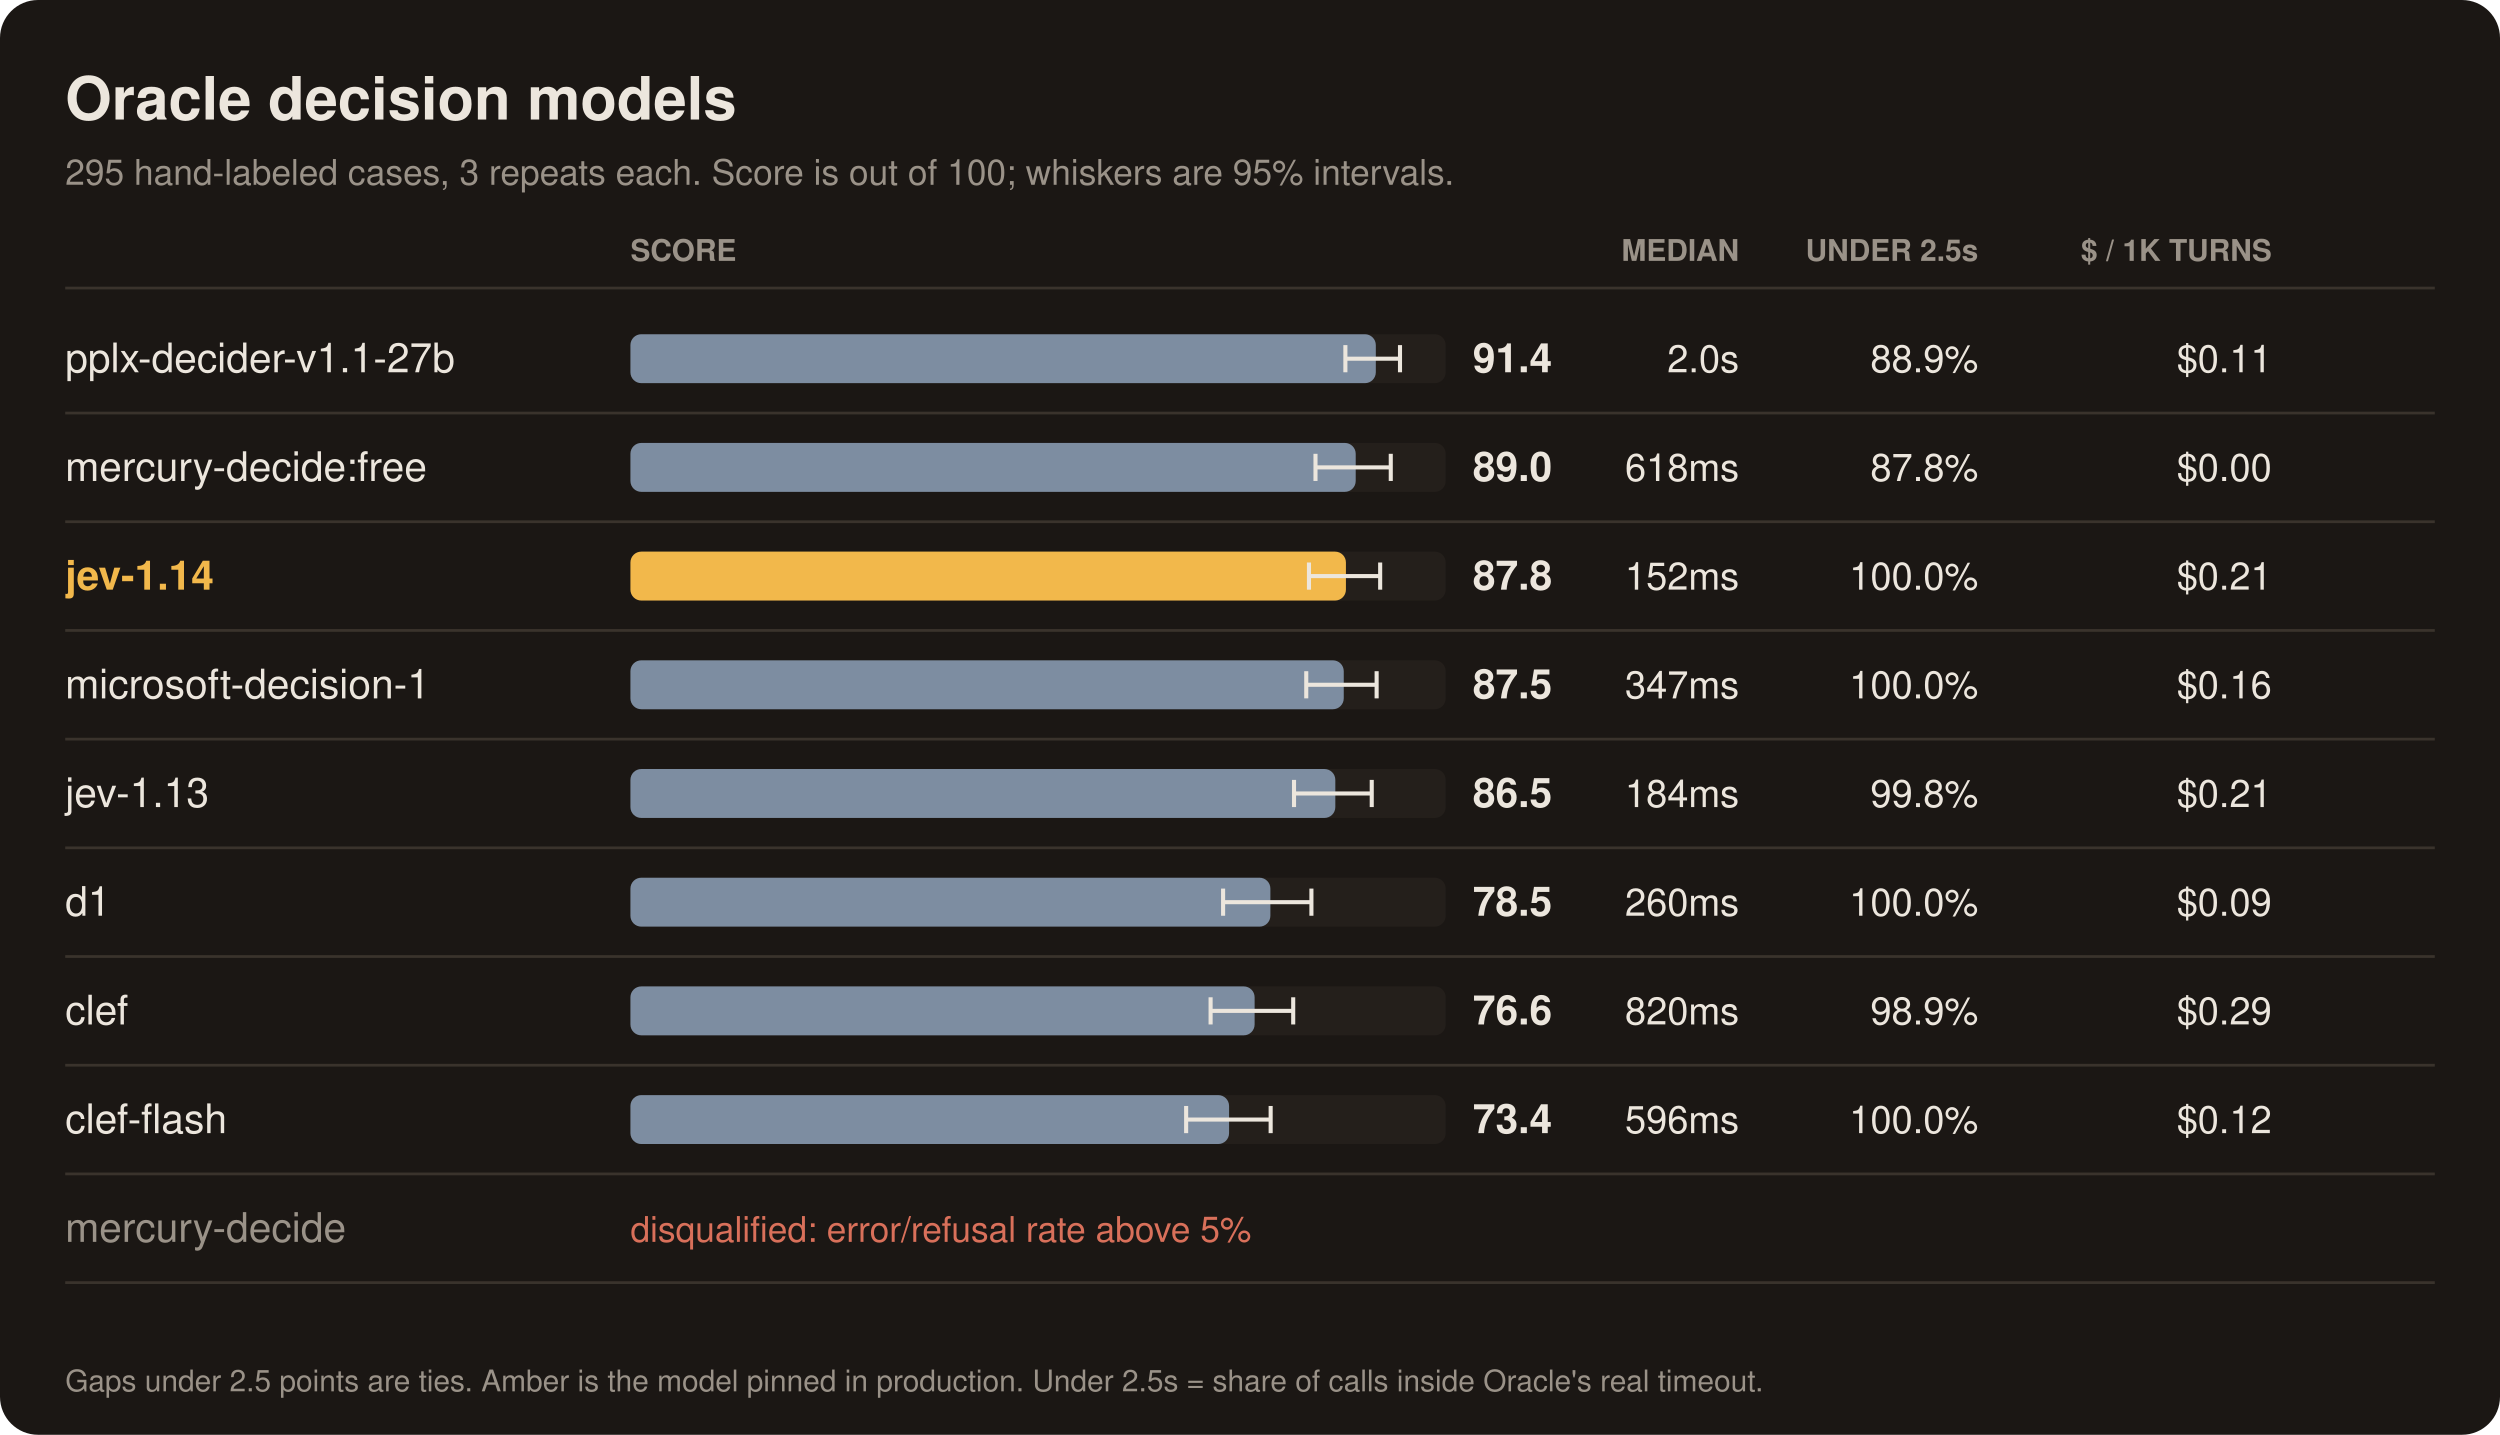
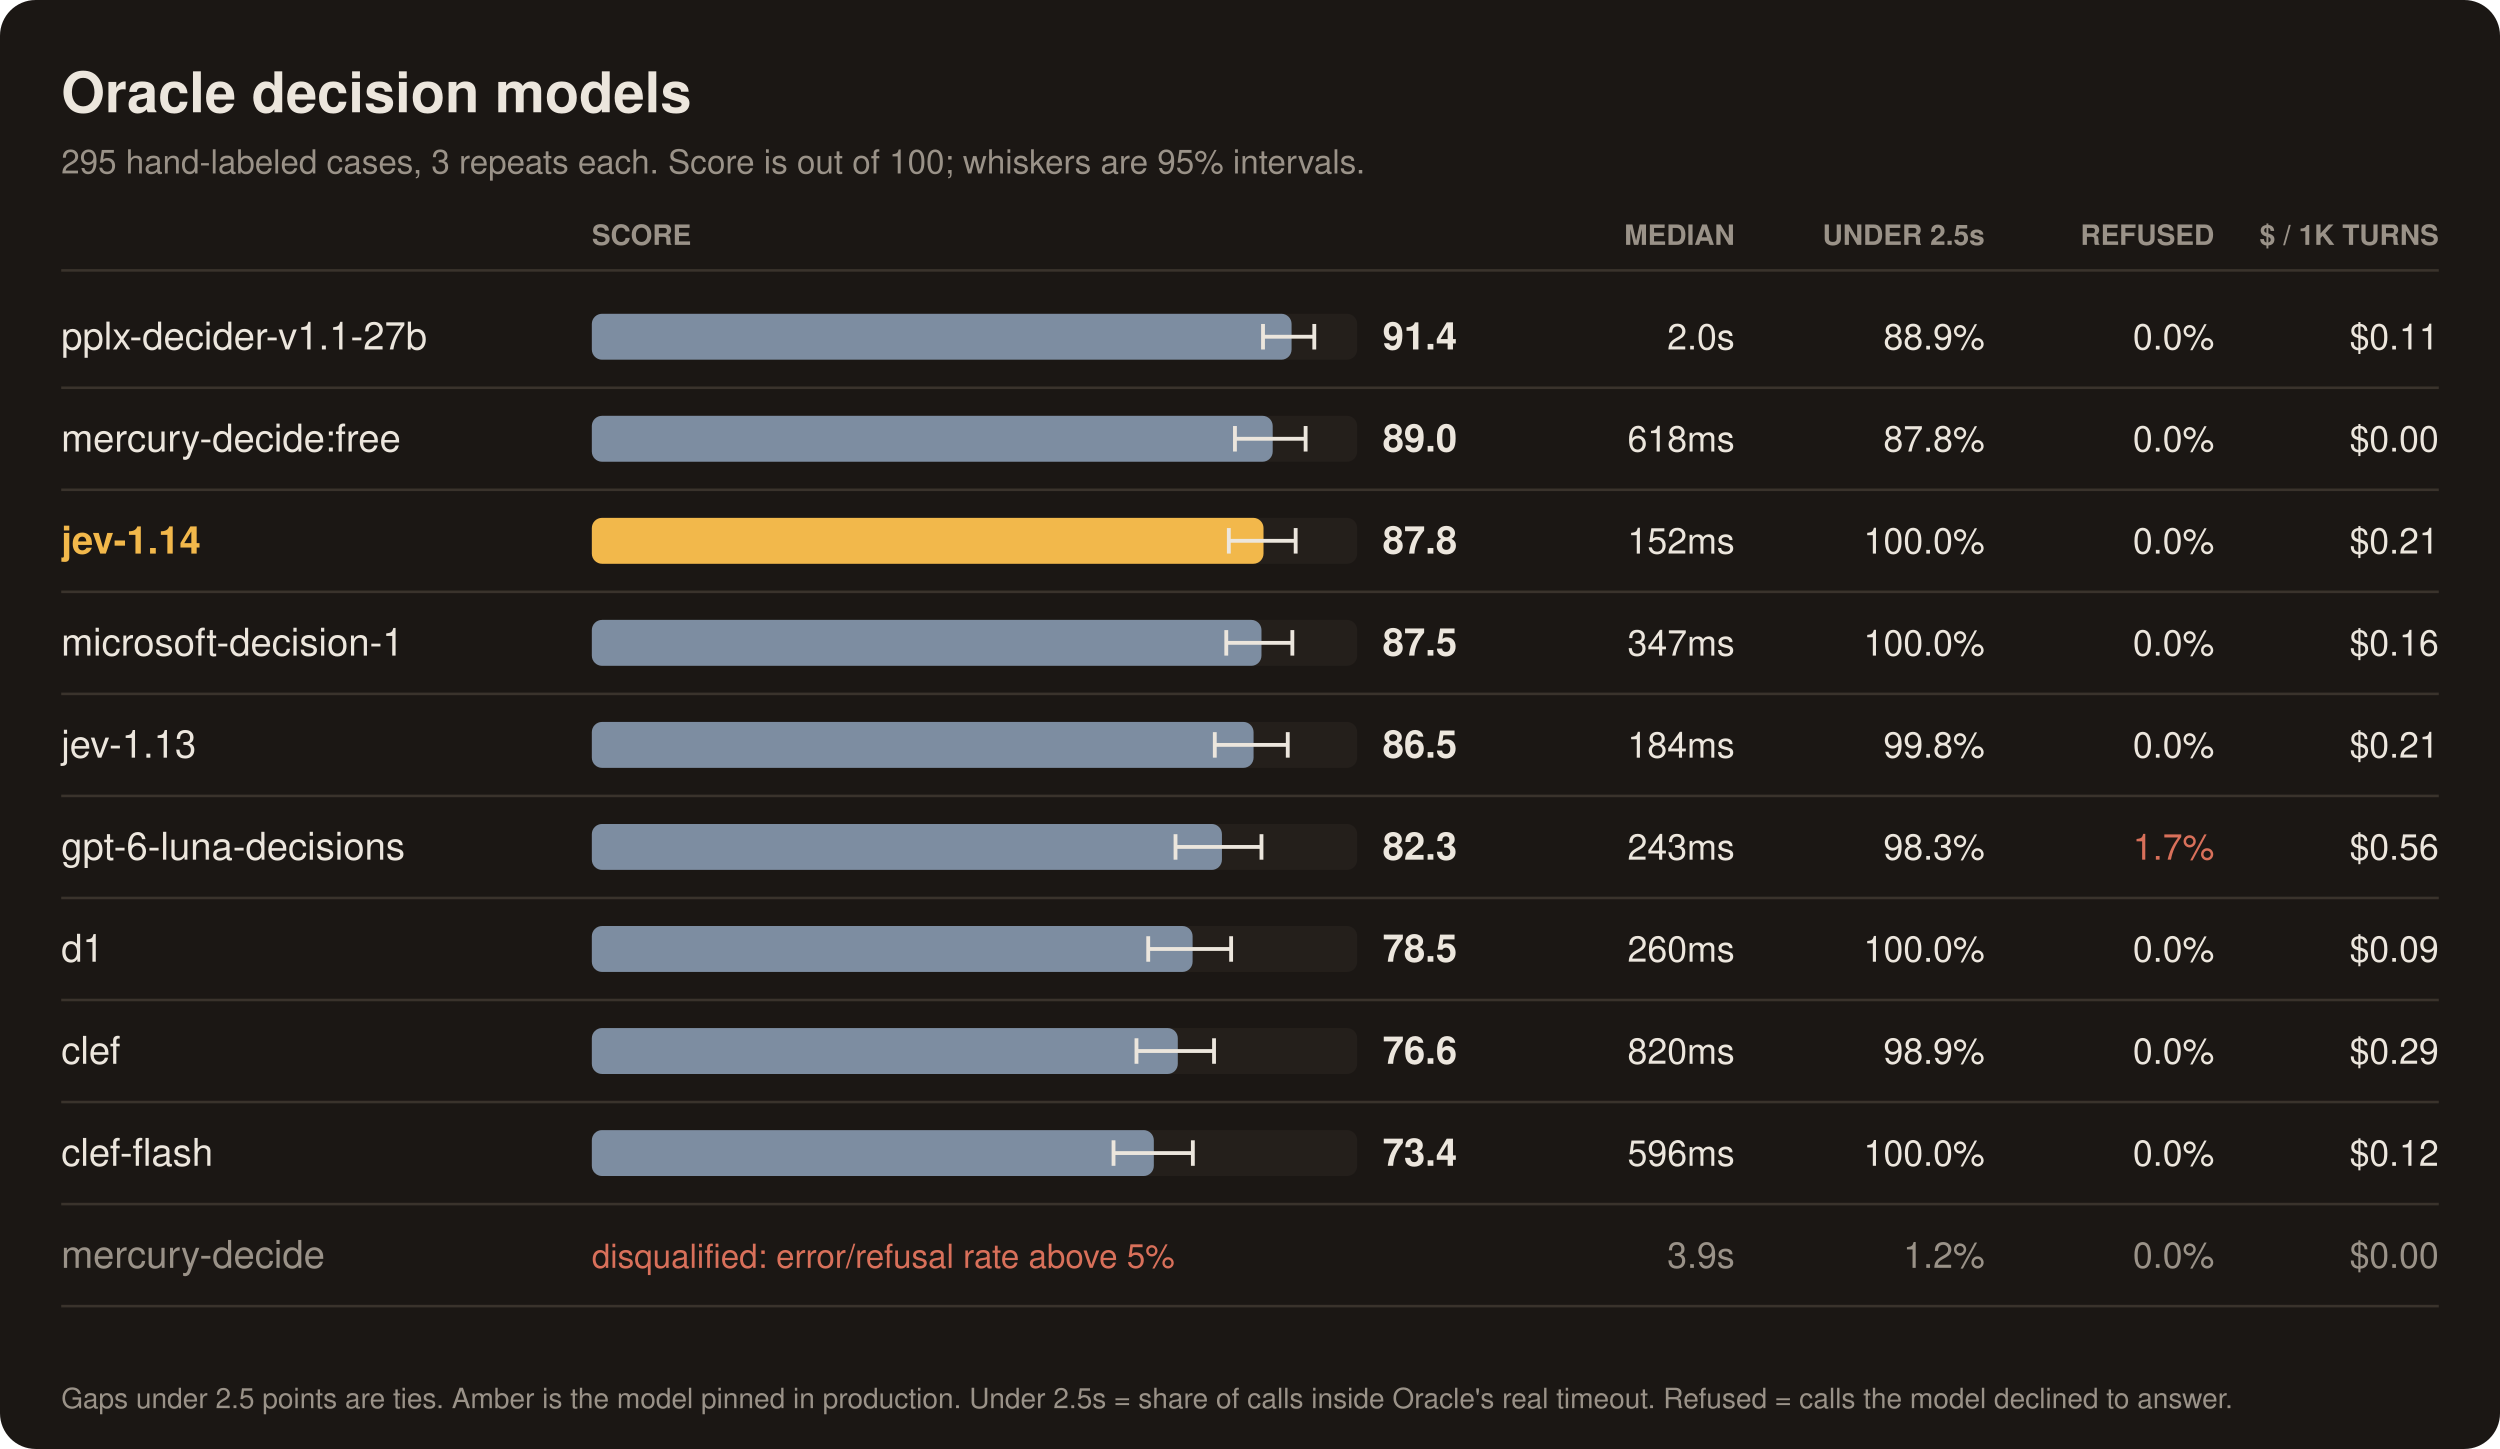
- <svg xmlns="http://www.w3.org/2000/svg" viewBox="0 0 920 528" width="920" role="img" aria-label="Oracle decision models" font-family="-apple-system,BlinkMacSystemFont,'Segoe UI',Helvetica,Arial,sans-serif">
-   <rect width="920" height="528" rx="14" fill="#1b1714" />
+ <svg xmlns="http://www.w3.org/2000/svg" viewBox="0 0 980 568" width="980" role="img" aria-label="Oracle decision models" font-family="-apple-system,BlinkMacSystemFont,'Segoe UI',Helvetica,Arial,sans-serif">
+   <rect width="980" height="568" rx="14" fill="#1b1714" />
  <text x="24.0" y="44.0" font-size="22" font-weight="700" fill="#ece6dd" text-anchor="start">Oracle decision models</text>
  <text x="24.0" y="68.0" font-size="13" font-weight="400" fill="#9a9288" text-anchor="start">295 hand-labeled cases, 3 repeats each. Score is out of 100; whiskers are 95% intervals.</text>
  <text x="232.0" y="96.0" font-size="11" font-weight="600" fill="#9a9288" text-anchor="start">SCORE</text>
-   <text x="640.0" y="96.0" font-size="11" font-weight="600" fill="#9a9288" text-anchor="end">MEDIAN</text>
-   <text x="728.0" y="96.0" font-size="11" font-weight="600" fill="#9a9288" text-anchor="end">UNDER 2.5s</text>
-   <text x="836.0" y="96.0" font-size="11" font-weight="600" fill="#9a9288" text-anchor="end">$ / 1K TURNS</text>
-   <line x1="24.0" y1="106.0" x2="896.0" y2="106.0" stroke="#3a332c" stroke-width="1.0" />
+   <text x="680.0" y="96.0" font-size="11" font-weight="600" fill="#9a9288" text-anchor="end">MEDIAN</text>
+   <text x="778.0" y="96.0" font-size="11" font-weight="600" fill="#9a9288" text-anchor="end">UNDER 2.5s</text>
+   <text x="868.0" y="96.0" font-size="11" font-weight="600" fill="#9a9288" text-anchor="end">REFUSED</text>
+   <text x="956.0" y="96.0" font-size="11" font-weight="600" fill="#9a9288" text-anchor="end">$ / 1K TURNS</text>
+   <line x1="24.0" y1="106.0" x2="956.0" y2="106.0" stroke="#3a332c" stroke-width="1.0" />
  <text x="24.0" y="137.0" font-size="15" font-weight="500" fill="#ece6dd" text-anchor="start">pplx-decider-v1.1-27b</text>
  <rect x="232.0" y="123.0" width="300.0" height="18.0" rx="4.0" fill="#241f1b" />
  <rect x="232.0" y="123.0" width="274.3" height="18.0" rx="4.0" fill="#7d8da1" />
  <line x1="495.1" y1="132.0" x2="515.2" y2="132.0" stroke="#ece6dd" stroke-width="1.5" />
  <line x1="495.1" y1="127.0" x2="495.1" y2="137.0" stroke="#ece6dd" stroke-width="1.5" />
  <line x1="515.2" y1="127.0" x2="515.2" y2="137.0" stroke="#ece6dd" stroke-width="1.5" />
  <text x="542.0" y="137.0" font-size="15" font-weight="700" fill="#ece6dd" text-anchor="start">91.4</text>
-   <text x="640.0" y="137.0" font-size="14" font-weight="400" fill="#ece6dd" text-anchor="end">2.0s</text>
-   <text x="728.0" y="137.0" font-size="14" font-weight="400" fill="#ece6dd" text-anchor="end">88.9%</text>
-   <text x="836.0" y="137.0" font-size="14" font-weight="400" fill="#ece6dd" text-anchor="end">$0.11</text>
-   <line x1="24.0" y1="152.0" x2="896.0" y2="152.0" stroke="#3a332c" stroke-width="1.0" />
+   <text x="680.0" y="137.0" font-size="14" font-weight="400" fill="#ece6dd" text-anchor="end">2.0s</text>
+   <text x="778.0" y="137.0" font-size="14" font-weight="400" fill="#ece6dd" text-anchor="end">88.9%</text>
+   <text x="868.0" y="137.0" font-size="14" font-weight="400" fill="#ece6dd" text-anchor="end">0.0%</text>
+   <text x="956.0" y="137.0" font-size="14" font-weight="400" fill="#ece6dd" text-anchor="end">$0.11</text>
+   <line x1="24.0" y1="152.0" x2="956.0" y2="152.0" stroke="#3a332c" stroke-width="1.0" />
  <text x="24.0" y="177.0" font-size="15" font-weight="500" fill="#ece6dd" text-anchor="start">mercury-decide:free</text>
  <rect x="232.0" y="163.0" width="300.0" height="18.0" rx="4.0" fill="#241f1b" />
  <rect x="232.0" y="163.0" width="266.9" height="18.0" rx="4.0" fill="#7d8da1" />
  <line x1="484.1" y1="172.0" x2="511.8" y2="172.0" stroke="#ece6dd" stroke-width="1.5" />
  <line x1="484.1" y1="167.0" x2="484.1" y2="177.0" stroke="#ece6dd" stroke-width="1.5" />
  <line x1="511.8" y1="167.0" x2="511.8" y2="177.0" stroke="#ece6dd" stroke-width="1.5" />
  <text x="542.0" y="177.0" font-size="15" font-weight="700" fill="#ece6dd" text-anchor="start">89.0</text>
-   <text x="640.0" y="177.0" font-size="14" font-weight="400" fill="#ece6dd" text-anchor="end">618ms</text>
-   <text x="728.0" y="177.0" font-size="14" font-weight="400" fill="#ece6dd" text-anchor="end">87.8%</text>
-   <text x="836.0" y="177.0" font-size="14" font-weight="400" fill="#ece6dd" text-anchor="end">$0.00</text>
-   <line x1="24.0" y1="192.0" x2="896.0" y2="192.0" stroke="#3a332c" stroke-width="1.0" />
+   <text x="680.0" y="177.0" font-size="14" font-weight="400" fill="#ece6dd" text-anchor="end">618ms</text>
+   <text x="778.0" y="177.0" font-size="14" font-weight="400" fill="#ece6dd" text-anchor="end">87.8%</text>
+   <text x="868.0" y="177.0" font-size="14" font-weight="400" fill="#ece6dd" text-anchor="end">0.0%</text>
+   <text x="956.0" y="177.0" font-size="14" font-weight="400" fill="#ece6dd" text-anchor="end">$0.00</text>
+   <line x1="24.0" y1="192.0" x2="956.0" y2="192.0" stroke="#3a332c" stroke-width="1.0" />
  <text x="24.0" y="217.0" font-size="15" font-weight="700" fill="#f2b84b" text-anchor="start">jev-1.14</text>
  <rect x="232.0" y="203.0" width="300.0" height="18.0" rx="4.0" fill="#241f1b" />
  <rect x="232.0" y="203.0" width="263.3" height="18.0" rx="4.0" fill="#f2b84b" />
  <line x1="481.7" y1="212.0" x2="507.9" y2="212.0" stroke="#ece6dd" stroke-width="1.5" />
  <line x1="481.7" y1="207.0" x2="481.7" y2="217.0" stroke="#ece6dd" stroke-width="1.5" />
  <line x1="507.9" y1="207.0" x2="507.9" y2="217.0" stroke="#ece6dd" stroke-width="1.5" />
  <text x="542.0" y="217.0" font-size="15" font-weight="700" fill="#ece6dd" text-anchor="start">87.8</text>
-   <text x="640.0" y="217.0" font-size="14" font-weight="400" fill="#ece6dd" text-anchor="end">152ms</text>
-   <text x="728.0" y="217.0" font-size="14" font-weight="400" fill="#ece6dd" text-anchor="end">100.0%</text>
-   <text x="836.0" y="217.0" font-size="14" font-weight="400" fill="#ece6dd" text-anchor="end">$0.21</text>
-   <line x1="24.0" y1="232.0" x2="896.0" y2="232.0" stroke="#3a332c" stroke-width="1.0" />
+   <text x="680.0" y="217.0" font-size="14" font-weight="400" fill="#ece6dd" text-anchor="end">152ms</text>
+   <text x="778.0" y="217.0" font-size="14" font-weight="400" fill="#ece6dd" text-anchor="end">100.0%</text>
+   <text x="868.0" y="217.0" font-size="14" font-weight="400" fill="#ece6dd" text-anchor="end">0.0%</text>
+   <text x="956.0" y="217.0" font-size="14" font-weight="400" fill="#ece6dd" text-anchor="end">$0.21</text>
+   <line x1="24.0" y1="232.0" x2="956.0" y2="232.0" stroke="#3a332c" stroke-width="1.0" />
  <text x="24.0" y="257.0" font-size="15" font-weight="500" fill="#ece6dd" text-anchor="start">microsoft-decision-1</text>
  <rect x="232.0" y="243.0" width="300.0" height="18.0" rx="4.0" fill="#241f1b" />
  <rect x="232.0" y="243.0" width="262.5" height="18.0" rx="4.0" fill="#7d8da1" />
  <line x1="480.7" y1="252.0" x2="506.6" y2="252.0" stroke="#ece6dd" stroke-width="1.5" />
  <line x1="480.7" y1="247.0" x2="480.7" y2="257.0" stroke="#ece6dd" stroke-width="1.5" />
  <line x1="506.6" y1="247.0" x2="506.6" y2="257.0" stroke="#ece6dd" stroke-width="1.5" />
  <text x="542.0" y="257.0" font-size="15" font-weight="700" fill="#ece6dd" text-anchor="start">87.5</text>
-   <text x="640.0" y="257.0" font-size="14" font-weight="400" fill="#ece6dd" text-anchor="end">347ms</text>
-   <text x="728.0" y="257.0" font-size="14" font-weight="400" fill="#ece6dd" text-anchor="end">100.0%</text>
-   <text x="836.0" y="257.0" font-size="14" font-weight="400" fill="#ece6dd" text-anchor="end">$0.16</text>
-   <line x1="24.0" y1="272.0" x2="896.0" y2="272.0" stroke="#3a332c" stroke-width="1.0" />
+   <text x="680.0" y="257.0" font-size="14" font-weight="400" fill="#ece6dd" text-anchor="end">347ms</text>
+   <text x="778.0" y="257.0" font-size="14" font-weight="400" fill="#ece6dd" text-anchor="end">100.0%</text>
+   <text x="868.0" y="257.0" font-size="14" font-weight="400" fill="#ece6dd" text-anchor="end">0.0%</text>
+   <text x="956.0" y="257.0" font-size="14" font-weight="400" fill="#ece6dd" text-anchor="end">$0.16</text>
+   <line x1="24.0" y1="272.0" x2="956.0" y2="272.0" stroke="#3a332c" stroke-width="1.0" />
  <text x="24.0" y="297.0" font-size="15" font-weight="500" fill="#ece6dd" text-anchor="start">jev-1.13</text>
  <rect x="232.0" y="283.0" width="300.0" height="18.0" rx="4.0" fill="#241f1b" />
  <rect x="232.0" y="283.0" width="259.4" height="18.0" rx="4.0" fill="#7d8da1" />
  <line x1="476.2" y1="292.0" x2="504.8" y2="292.0" stroke="#ece6dd" stroke-width="1.5" />
  <line x1="476.2" y1="287.0" x2="476.2" y2="297.0" stroke="#ece6dd" stroke-width="1.5" />
  <line x1="504.8" y1="287.0" x2="504.8" y2="297.0" stroke="#ece6dd" stroke-width="1.5" />
  <text x="542.0" y="297.0" font-size="15" font-weight="700" fill="#ece6dd" text-anchor="start">86.5</text>
-   <text x="640.0" y="297.0" font-size="14" font-weight="400" fill="#ece6dd" text-anchor="end">184ms</text>
-   <text x="728.0" y="297.0" font-size="14" font-weight="400" fill="#ece6dd" text-anchor="end">99.8%</text>
-   <text x="836.0" y="297.0" font-size="14" font-weight="400" fill="#ece6dd" text-anchor="end">$0.21</text>
-   <line x1="24.0" y1="312.0" x2="896.0" y2="312.0" stroke="#3a332c" stroke-width="1.0" />
-   <text x="24.0" y="337.0" font-size="15" font-weight="500" fill="#ece6dd" text-anchor="start">d1</text>
+   <text x="680.0" y="297.0" font-size="14" font-weight="400" fill="#ece6dd" text-anchor="end">184ms</text>
+   <text x="778.0" y="297.0" font-size="14" font-weight="400" fill="#ece6dd" text-anchor="end">99.8%</text>
+   <text x="868.0" y="297.0" font-size="14" font-weight="400" fill="#ece6dd" text-anchor="end">0.0%</text>
+   <text x="956.0" y="297.0" font-size="14" font-weight="400" fill="#ece6dd" text-anchor="end">$0.21</text>
+   <line x1="24.0" y1="312.0" x2="956.0" y2="312.0" stroke="#3a332c" stroke-width="1.0" />
+   <text x="24.0" y="337.0" font-size="15" font-weight="500" fill="#ece6dd" text-anchor="start">gpt-6-luna-decisions</text>
  <rect x="232.0" y="323.0" width="300.0" height="18.0" rx="4.0" fill="#241f1b" />
-   <rect x="232.0" y="323.0" width="235.5" height="18.0" rx="4.0" fill="#7d8da1" />
-   <line x1="450.1" y1="332.0" x2="482.6" y2="332.0" stroke="#ece6dd" stroke-width="1.5" />
-   <line x1="450.1" y1="327.0" x2="450.1" y2="337.0" stroke="#ece6dd" stroke-width="1.5" />
-   <line x1="482.6" y1="327.0" x2="482.6" y2="337.0" stroke="#ece6dd" stroke-width="1.5" />
-   <text x="542.0" y="337.0" font-size="15" font-weight="700" fill="#ece6dd" text-anchor="start">78.5</text>
-   <text x="640.0" y="337.0" font-size="14" font-weight="400" fill="#ece6dd" text-anchor="end">260ms</text>
-   <text x="728.0" y="337.0" font-size="14" font-weight="400" fill="#ece6dd" text-anchor="end">100.0%</text>
-   <text x="836.0" y="337.0" font-size="14" font-weight="400" fill="#ece6dd" text-anchor="end">$0.09</text>
-   <line x1="24.0" y1="352.0" x2="896.0" y2="352.0" stroke="#3a332c" stroke-width="1.0" />
-   <text x="24.0" y="377.0" font-size="15" font-weight="500" fill="#ece6dd" text-anchor="start">clef</text>
+   <rect x="232.0" y="323.0" width="247.0" height="18.0" rx="4.0" fill="#7d8da1" />
+   <line x1="460.8" y1="332.0" x2="494.5" y2="332.0" stroke="#ece6dd" stroke-width="1.5" />
+   <line x1="460.8" y1="327.0" x2="460.8" y2="337.0" stroke="#ece6dd" stroke-width="1.5" />
+   <line x1="494.5" y1="327.0" x2="494.5" y2="337.0" stroke="#ece6dd" stroke-width="1.5" />
+   <text x="542.0" y="337.0" font-size="15" font-weight="700" fill="#ece6dd" text-anchor="start">82.3</text>
+   <text x="680.0" y="337.0" font-size="14" font-weight="400" fill="#ece6dd" text-anchor="end">243ms</text>
+   <text x="778.0" y="337.0" font-size="14" font-weight="400" fill="#ece6dd" text-anchor="end">98.3%</text>
+   <text x="868.0" y="337.0" font-size="14" font-weight="400" fill="#d9705a" text-anchor="end">1.7%</text>
+   <text x="956.0" y="337.0" font-size="14" font-weight="400" fill="#ece6dd" text-anchor="end">$0.56</text>
+   <line x1="24.0" y1="352.0" x2="956.0" y2="352.0" stroke="#3a332c" stroke-width="1.0" />
+   <text x="24.0" y="377.0" font-size="15" font-weight="500" fill="#ece6dd" text-anchor="start">d1</text>
  <rect x="232.0" y="363.0" width="300.0" height="18.0" rx="4.0" fill="#241f1b" />
-   <rect x="232.0" y="363.0" width="229.7" height="18.0" rx="4.0" fill="#7d8da1" />
-   <line x1="445.5" y1="372.0" x2="475.9" y2="372.0" stroke="#ece6dd" stroke-width="1.5" />
-   <line x1="445.5" y1="367.0" x2="445.5" y2="377.0" stroke="#ece6dd" stroke-width="1.5" />
-   <line x1="475.9" y1="367.0" x2="475.9" y2="377.0" stroke="#ece6dd" stroke-width="1.5" />
-   <text x="542.0" y="377.0" font-size="15" font-weight="700" fill="#ece6dd" text-anchor="start">76.6</text>
-   <text x="640.0" y="377.0" font-size="14" font-weight="400" fill="#ece6dd" text-anchor="end">820ms</text>
-   <text x="728.0" y="377.0" font-size="14" font-weight="400" fill="#ece6dd" text-anchor="end">98.9%</text>
-   <text x="836.0" y="377.0" font-size="14" font-weight="400" fill="#ece6dd" text-anchor="end">$0.29</text>
-   <line x1="24.0" y1="392.0" x2="896.0" y2="392.0" stroke="#3a332c" stroke-width="1.0" />
-   <text x="24.0" y="417.0" font-size="15" font-weight="500" fill="#ece6dd" text-anchor="start">clef-flash</text>
+   <rect x="232.0" y="363.0" width="235.5" height="18.0" rx="4.0" fill="#7d8da1" />
+   <line x1="450.1" y1="372.0" x2="482.6" y2="372.0" stroke="#ece6dd" stroke-width="1.5" />
+   <line x1="450.1" y1="367.0" x2="450.1" y2="377.0" stroke="#ece6dd" stroke-width="1.5" />
+   <line x1="482.6" y1="367.0" x2="482.6" y2="377.0" stroke="#ece6dd" stroke-width="1.5" />
+   <text x="542.0" y="377.0" font-size="15" font-weight="700" fill="#ece6dd" text-anchor="start">78.5</text>
+   <text x="680.0" y="377.0" font-size="14" font-weight="400" fill="#ece6dd" text-anchor="end">260ms</text>
+   <text x="778.0" y="377.0" font-size="14" font-weight="400" fill="#ece6dd" text-anchor="end">100.0%</text>
+   <text x="868.0" y="377.0" font-size="14" font-weight="400" fill="#ece6dd" text-anchor="end">0.0%</text>
+   <text x="956.0" y="377.0" font-size="14" font-weight="400" fill="#ece6dd" text-anchor="end">$0.09</text>
+   <line x1="24.0" y1="392.0" x2="956.0" y2="392.0" stroke="#3a332c" stroke-width="1.0" />
+   <text x="24.0" y="417.0" font-size="15" font-weight="500" fill="#ece6dd" text-anchor="start">clef</text>
  <rect x="232.0" y="403.0" width="300.0" height="18.0" rx="4.0" fill="#241f1b" />
-   <rect x="232.0" y="403.0" width="220.3" height="18.0" rx="4.0" fill="#7d8da1" />
-   <line x1="436.5" y1="412.0" x2="467.6" y2="412.0" stroke="#ece6dd" stroke-width="1.5" />
-   <line x1="436.5" y1="407.0" x2="436.5" y2="417.0" stroke="#ece6dd" stroke-width="1.5" />
-   <line x1="467.6" y1="407.0" x2="467.6" y2="417.0" stroke="#ece6dd" stroke-width="1.5" />
-   <text x="542.0" y="417.0" font-size="15" font-weight="700" fill="#ece6dd" text-anchor="start">73.4</text>
-   <text x="640.0" y="417.0" font-size="14" font-weight="400" fill="#ece6dd" text-anchor="end">596ms</text>
-   <text x="728.0" y="417.0" font-size="14" font-weight="400" fill="#ece6dd" text-anchor="end">100.0%</text>
-   <text x="836.0" y="417.0" font-size="14" font-weight="400" fill="#ece6dd" text-anchor="end">$0.12</text>
-   <line x1="24.0" y1="432.0" x2="896.0" y2="432.0" stroke="#3a332c" stroke-width="1.0" />
-   <text x="24.0" y="457.0" font-size="15" font-weight="500" fill="#9a9288" text-anchor="start">mercury-decide</text>
-   <text x="232.0" y="457.0" font-size="13" font-weight="400" fill="#d9705a" text-anchor="start">disqualified: error/refusal rate above 5%</text>
-   <line x1="24.0" y1="472.0" x2="896.0" y2="472.0" stroke="#3a332c" stroke-width="1.0" />
-   <text x="24.0" y="512.0" font-size="11" font-weight="400" fill="#9a9288" text-anchor="start">Gaps under 2.5 points are ties. Amber is the model pinned in production. Under 2.5s = share of calls inside Oracle's real timeout.</text>
+   <rect x="232.0" y="403.0" width="229.7" height="18.0" rx="4.0" fill="#7d8da1" />
+   <line x1="445.5" y1="412.0" x2="475.9" y2="412.0" stroke="#ece6dd" stroke-width="1.5" />
+   <line x1="445.5" y1="407.0" x2="445.5" y2="417.0" stroke="#ece6dd" stroke-width="1.5" />
+   <line x1="475.9" y1="407.0" x2="475.9" y2="417.0" stroke="#ece6dd" stroke-width="1.5" />
+   <text x="542.0" y="417.0" font-size="15" font-weight="700" fill="#ece6dd" text-anchor="start">76.6</text>
+   <text x="680.0" y="417.0" font-size="14" font-weight="400" fill="#ece6dd" text-anchor="end">820ms</text>
+   <text x="778.0" y="417.0" font-size="14" font-weight="400" fill="#ece6dd" text-anchor="end">98.9%</text>
+   <text x="868.0" y="417.0" font-size="14" font-weight="400" fill="#ece6dd" text-anchor="end">0.0%</text>
+   <text x="956.0" y="417.0" font-size="14" font-weight="400" fill="#ece6dd" text-anchor="end">$0.29</text>
+   <line x1="24.0" y1="432.0" x2="956.0" y2="432.0" stroke="#3a332c" stroke-width="1.0" />
+   <text x="24.0" y="457.0" font-size="15" font-weight="500" fill="#ece6dd" text-anchor="start">clef-flash</text>
+   <rect x="232.0" y="443.0" width="300.0" height="18.0" rx="4.0" fill="#241f1b" />
+   <rect x="232.0" y="443.0" width="220.3" height="18.0" rx="4.0" fill="#7d8da1" />
+   <line x1="436.5" y1="452.0" x2="467.6" y2="452.0" stroke="#ece6dd" stroke-width="1.5" />
+   <line x1="436.5" y1="447.0" x2="436.5" y2="457.0" stroke="#ece6dd" stroke-width="1.5" />
+   <line x1="467.6" y1="447.0" x2="467.6" y2="457.0" stroke="#ece6dd" stroke-width="1.5" />
+   <text x="542.0" y="457.0" font-size="15" font-weight="700" fill="#ece6dd" text-anchor="start">73.4</text>
+   <text x="680.0" y="457.0" font-size="14" font-weight="400" fill="#ece6dd" text-anchor="end">596ms</text>
+   <text x="778.0" y="457.0" font-size="14" font-weight="400" fill="#ece6dd" text-anchor="end">100.0%</text>
+   <text x="868.0" y="457.0" font-size="14" font-weight="400" fill="#ece6dd" text-anchor="end">0.0%</text>
+   <text x="956.0" y="457.0" font-size="14" font-weight="400" fill="#ece6dd" text-anchor="end">$0.12</text>
+   <line x1="24.0" y1="472.0" x2="956.0" y2="472.0" stroke="#3a332c" stroke-width="1.0" />
+   <text x="24.0" y="497.0" font-size="15" font-weight="500" fill="#9a9288" text-anchor="start">mercury-decide</text>
+   <text x="232.0" y="497.0" font-size="13" font-weight="400" fill="#d9705a" text-anchor="start">disqualified: error/refusal rate above 5%</text>
+   <text x="680.0" y="497.0" font-size="14" font-weight="400" fill="#9a9288" text-anchor="end">3.9s</text>
+   <text x="778.0" y="497.0" font-size="14" font-weight="400" fill="#9a9288" text-anchor="end">1.2%</text>
+   <text x="868.0" y="497.0" font-size="14" font-weight="400" fill="#9a9288" text-anchor="end">0.0%</text>
+   <text x="956.0" y="497.0" font-size="14" font-weight="400" fill="#9a9288" text-anchor="end">$0.00</text>
+   <line x1="24.0" y1="512.0" x2="956.0" y2="512.0" stroke="#3a332c" stroke-width="1.0" />
+   <text x="24.0" y="552.0" font-size="11" font-weight="400" fill="#9a9288" text-anchor="start">Gaps under 2.5 points are ties. Amber is the model pinned in production. Under 2.5s = share of calls inside Oracle's real timeout. Refused = calls the model declined to answer.</text>
</svg>
